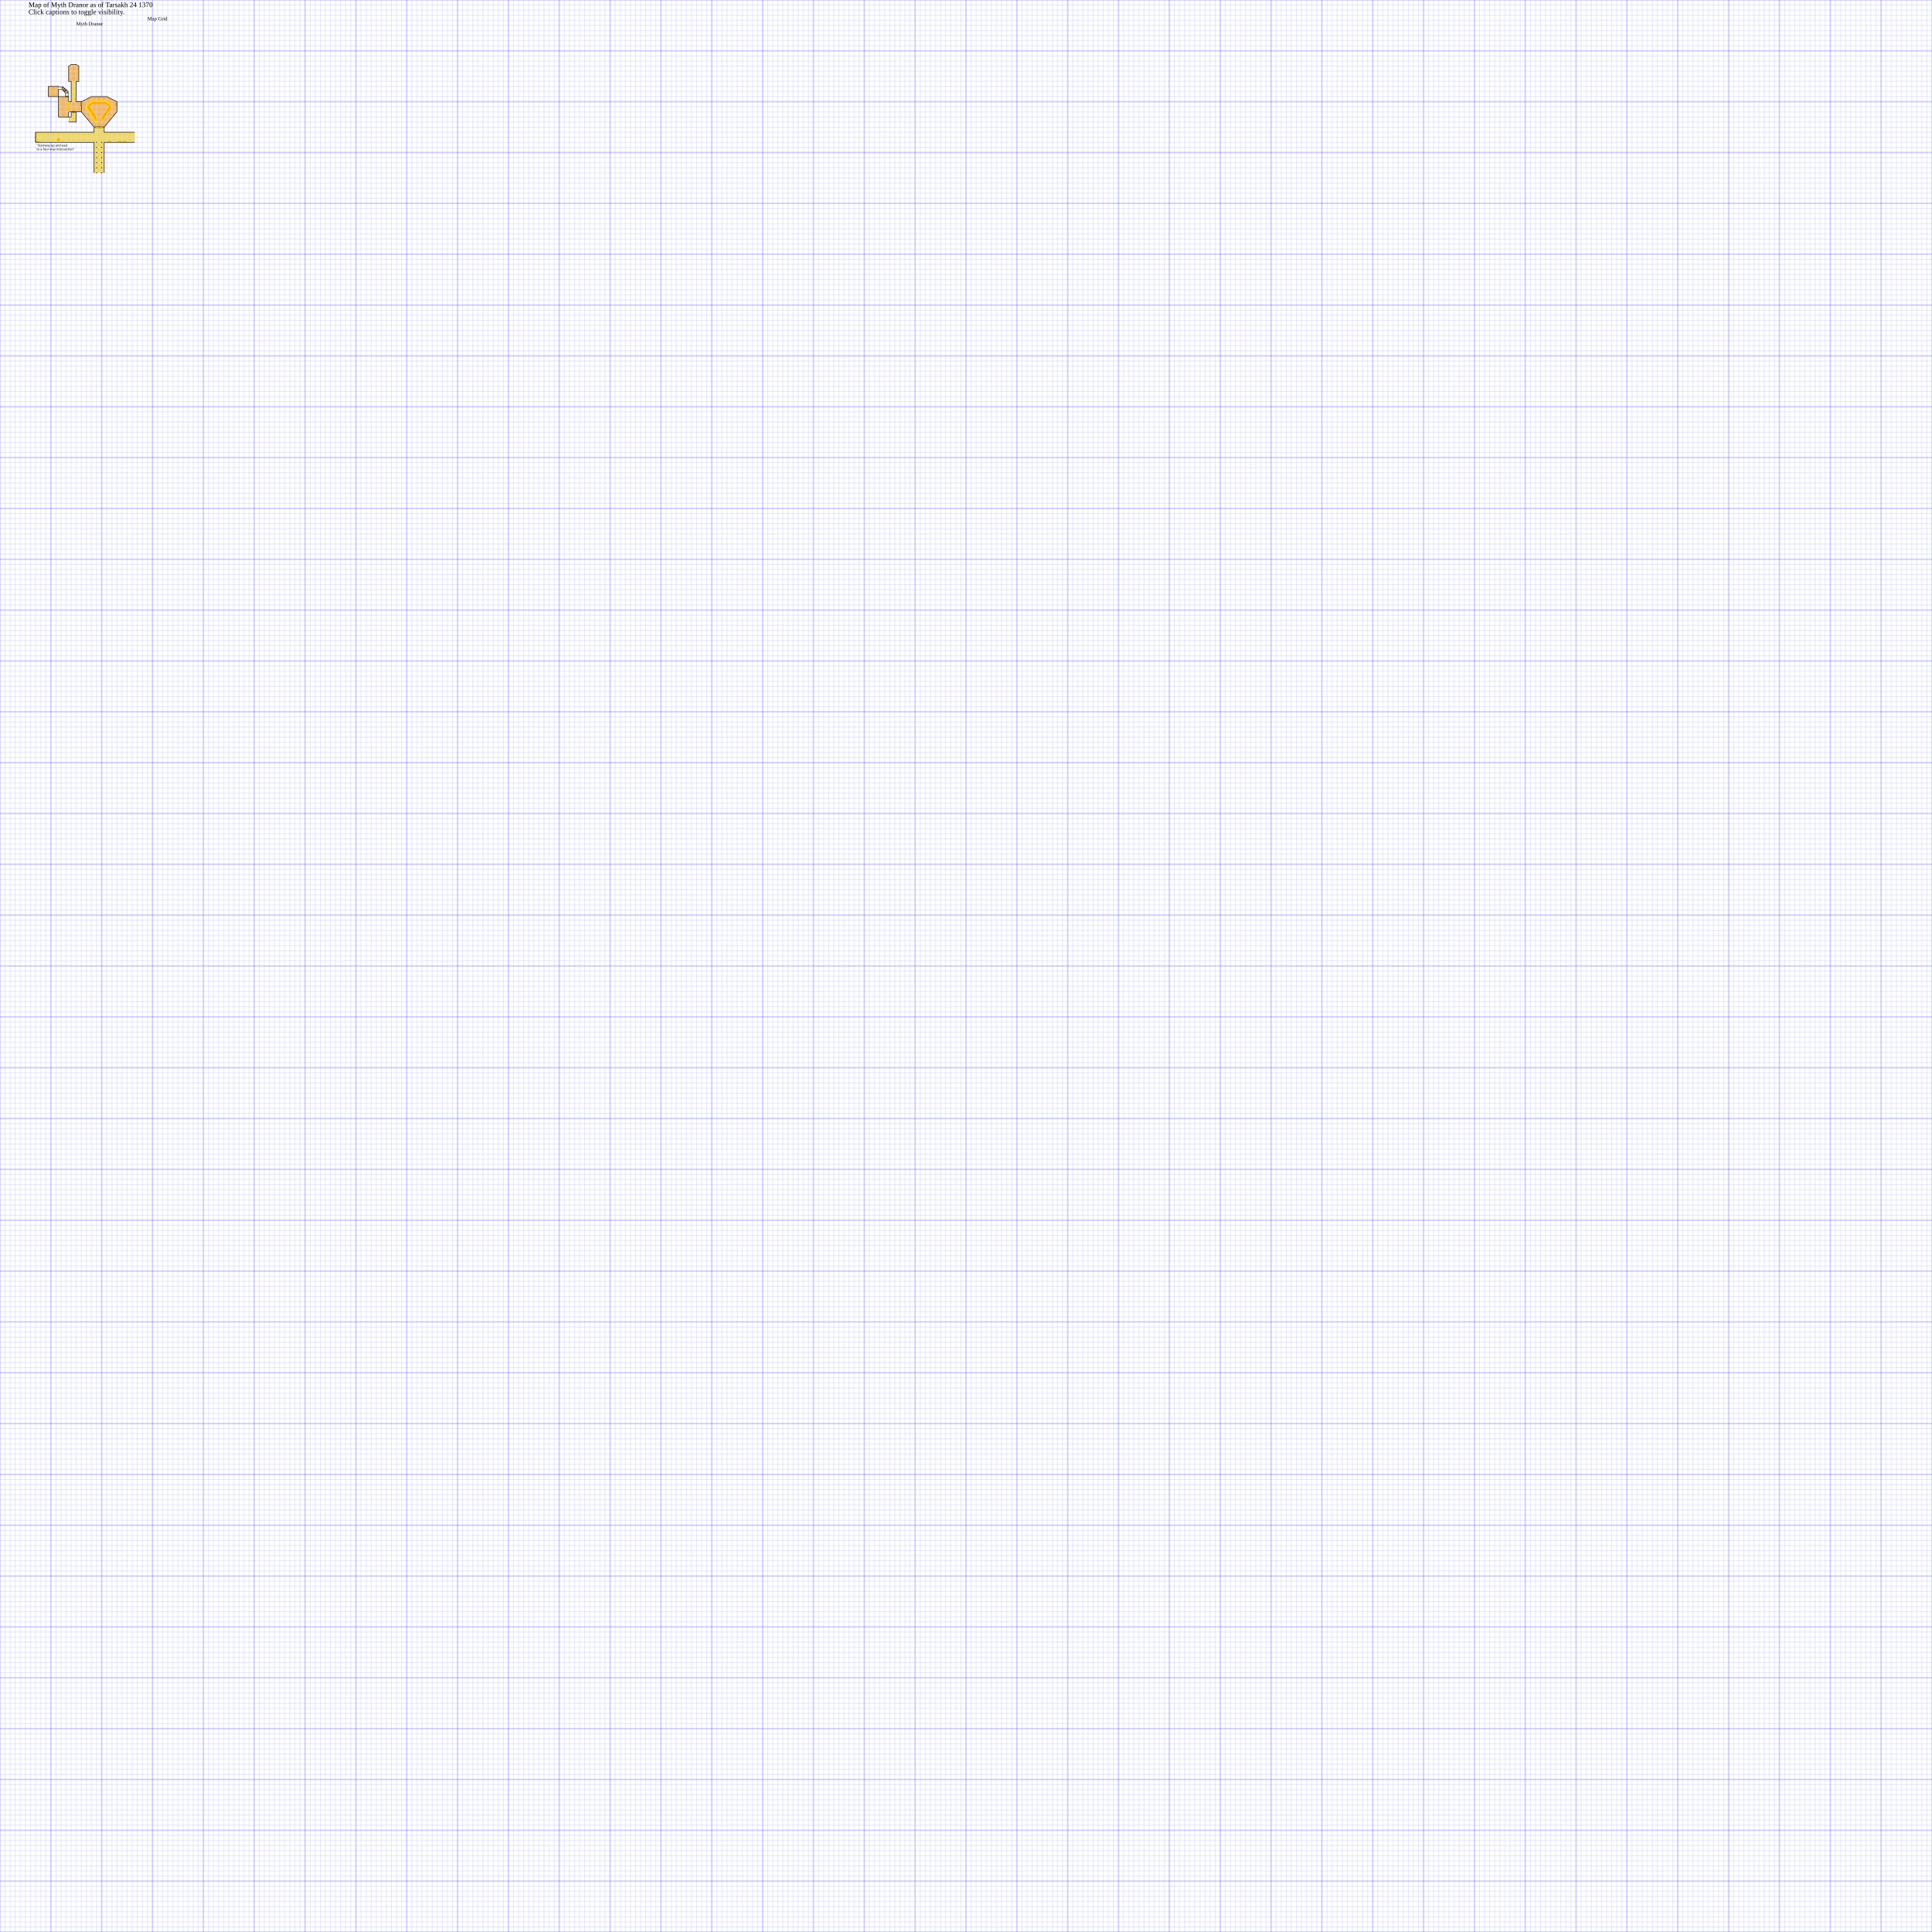
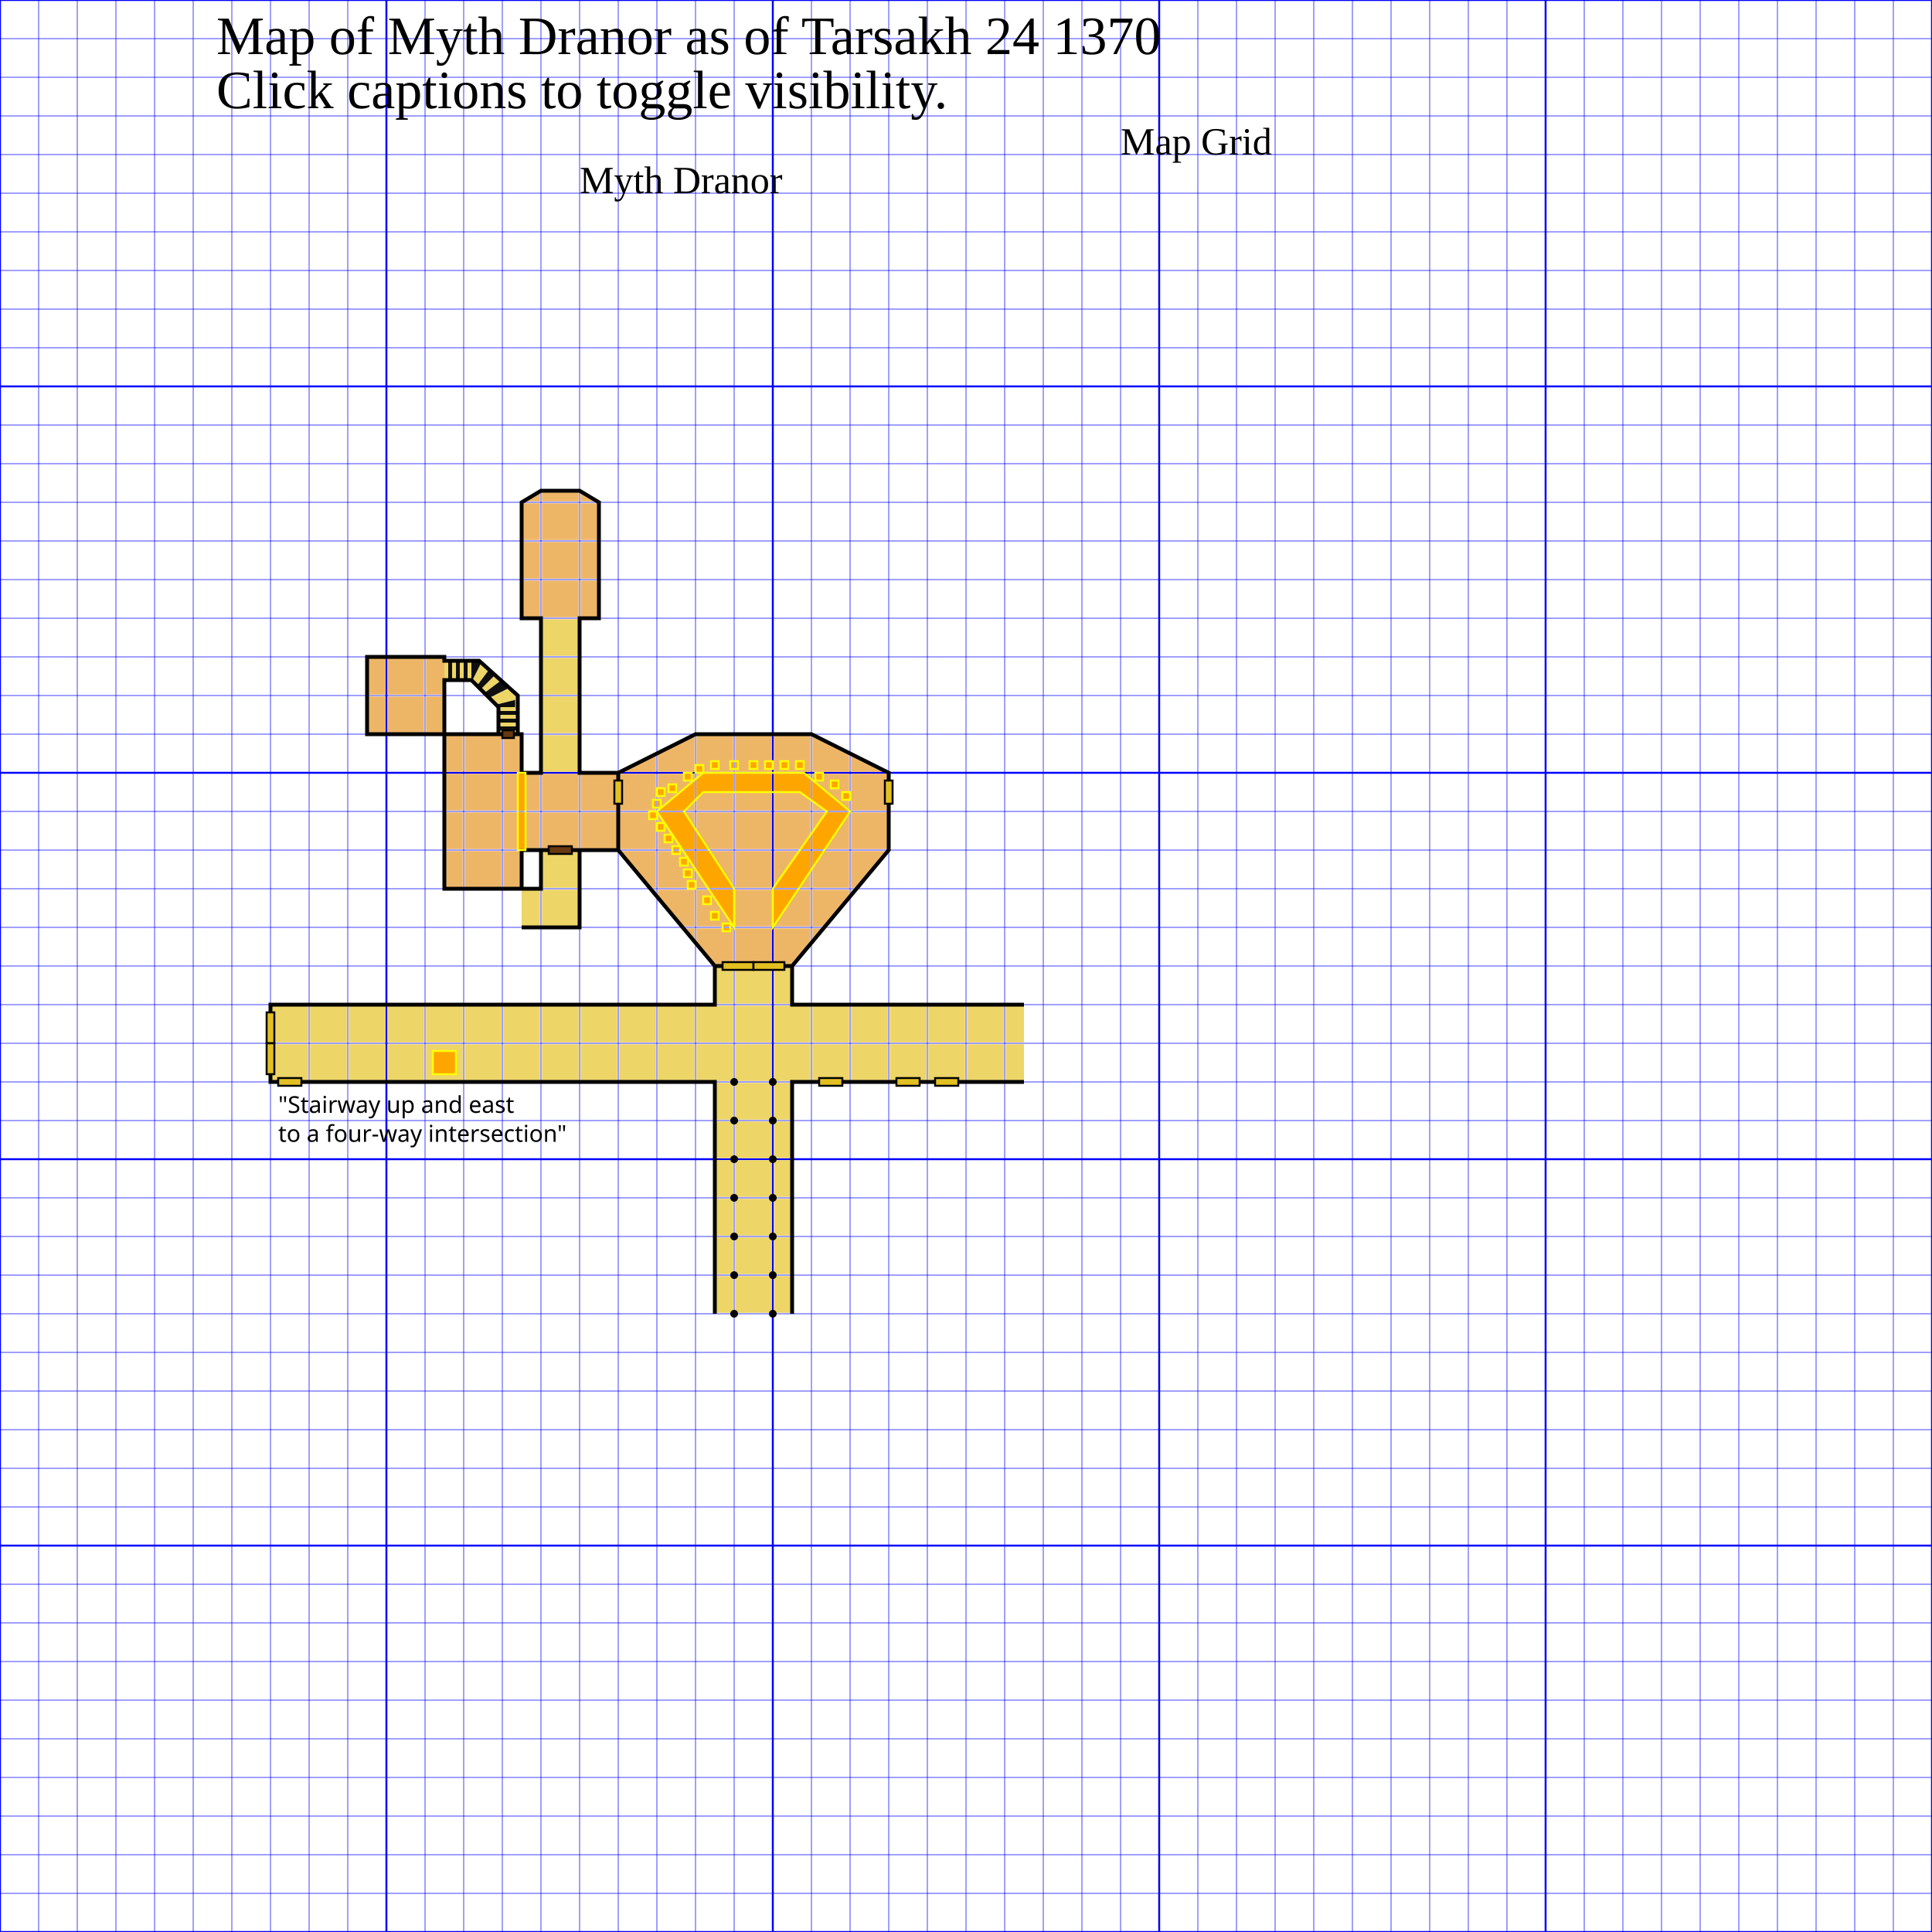
- <svg xmlns="http://www.w3.org/2000/svg" xmlns:xlink="http://www.w3.org/1999/xlink" height="3800" id="svg2" style="display:inline" version="1.1" width="3800">
+ <svg xmlns="http://www.w3.org/2000/svg" xmlns:xlink="http://www.w3.org/1999/xlink" height="500" id="svg2" style="display:inline" version="1.1" width="500">
  <defs>
    <pattern id="stairs-ne-warped-1" patternTransform="matrix(1.550806,0,0,1.550806,521,154)" xlink:href="#stairs-ne" />
    <pattern height="1" id="stairs-ew" patternUnits="userSpaceOnUse" width="2">
      <rect height="1.2" style="fill:#0f0f0f;stroke:none" width="1" x="0" y="-.1" />
      <rect height="1.2" style="fill:#edd567;stroke:none" width="1" x="1" y="-.1" />
    </pattern>
    <pattern height="1" id="stairs-ew-a" patternUnits="userSpaceOnUse" width="2">
      <rect height="1" style="fill:#edd567;stroke:none" width="1" x="0" y="0" />
      <rect height="1" style="fill:#0f0f0f;stroke:none" width="1" x="1" y="0" />
    </pattern>
    <pattern height="2" id="stairs-ns" patternUnits="userSpaceOnUse" width="1">
      <rect height="1" style="fill:#0f0f0f;stroke:none" width="1.2" x="-.1" y="0" />
      <rect height="1" style="fill:#edd567;stroke:none" width="1.2" x="-.1" y="1" />
    </pattern>
    <pattern height="2" id="stairs-ns-a" patternUnits="userSpaceOnUse" width="1">
      <rect height="1" style="fill:#edd567;stroke:none" width="1" x="0" y="0" />
      <rect height="1" style="fill:#0f0f0f;stroke:none" width="1" x="0" y="1" />
    </pattern>
    <pattern height="20" id="stairs-circ" patternUnits="userSpaceOnUse" width="20">
      <path d="m 10,10 l  -10,-10 2.5,0 z l   -5,-10 2.5,0 z l   0,-10 2.5,0 z l  5,-10 2.5,0 z l  -7.5,10 2.5,0 z l  -2.5,10 2.5,0 z l  2.5,10 2.5,0 z l 7.5,10 2.5,0 z l   10,-10 0,2.5 z l    10,-5 0,2.5 z l    10,0 0,2.5 z l 10,5 0,2.5 z l -10,-7.5 0,2.5 z l -10,-2.5 0,2.5 z l -10,2.5 0,2.5 z l -10,7.5 0,2.5 z" style="fill:#0f0f0f;stroke:none" />
      <path d="m 10,10 l -7.5,-10 2.5,0 z l -2.5,-10 2.5,0 z l 2.5,-10 2.5,0 z l 7.5,-10 2.5,0 z l   -10,10 2.5,0 z l    -5,10 2.5,0 z l    0,10 2.5,0 z l    5,10 2.5,0 z l  10,-7.5 0,2.5 z l  10,-2.5 0,2.5 z l  10,2.5 0,2.5 z l  10,7.5 0,2.5 z l  -10,-10 0,2.5 z l   -10,-5 0,2.5 z l   -10,0 0,2.5 z l   -10,5 0,2.5 z" style="fill:#edd567;stroke:none" />
    </pattern>
    <pattern height="20" id="stairs-circ-a" patternUnits="userSpaceOnUse" width="20">
      <path d="m 10,10 l  -10,-10 2.5,0 z l   -5,-10 2.5,0 z l   0,-10 2.5,0 z l  5,-10 2.5,0 z l  -7.5,10 2.5,0 z l  -2.5,10 2.5,0 z l  2.5,10 2.5,0 z l 7.5,10 2.5,0 z l   10,-10 0,2.5 z l    10,-5 0,2.5 z l    10,0 0,2.5 z l 10,5 0,2.5 z l -10,-7.5 0,2.5 z l -10,-2.5 0,2.5 z l -10,2.5 0,2.5 z l -10,7.5 0,2.5 z" style="fill:#edd567;stroke:none" />
      <path d="m 10,10 l -7.5,-10 2.5,0 z l -2.5,-10 2.5,0 z l 2.5,-10 2.5,0 z l 7.5,-10 2.5,0 z l   -10,10 2.5,0 z l    -5,10 2.5,0 z l    0,10 2.5,0 z l    5,10 2.5,0 z l  10,-7.5 0,2.5 z l  10,-2.5 0,2.5 z l  10,2.5 0,2.5 z l  10,7.5 0,2.5 z l  -10,-10 0,2.5 z l   -10,-5 0,2.5 z l   -10,0 0,2.5 z l   -10,5 0,2.5 z" style="fill:#0f0f0f;stroke:none" />
    </pattern>
    <pattern height="10" id="stairs-ne" patternUnits="userSpaceOnUse" width="10">
      <path d="m 0,10 l  0,-10 2.5,0 z l  5,-10 2.5,0 z l 10,-10 0,2.5 z l  10,-5 0,2.5 z" style="fill:#edd567;stroke:none" />
      <path d="m 0,10 l 2.5,-10 2.5,0 z l 7.5,-10 2.5,0 z l 10,-7.5 0,2.5 z l 10,-2.5 0,2.5 z" style="fill:#0f0f0f;stroke:none" />
    </pattern>
    <pattern height="10" id="stairs-se" patternUnits="userSpaceOnUse" width="10">
      <path d="m 0,0 l  10,0 0,2.5 z l  10,5 0,2.5 z l 2.5,10 2.5,0 z l 7.5,10 2.5,0 z" style="fill:#edd567;stroke:none" />
      <path d="m 0,0 l 10,2.5 0,2.5 z l 10,7.5 0,2.5 z l 0,10 2.5,0 z l 5,10 2.5,0 z" style="fill:#0f0f0f;stroke:none" />
    </pattern>
    <pattern height="10" id="stairs-sw" patternUnits="userSpaceOnUse" width="10">
      <path d="m 10,0 l   0,10 -2.5,0 z l  -5,10 -2.5,0 z l -10,10 0,-2.5 z l -10,5  0,-2.5 z" style="fill:#edd567;stroke:none" />
      <path d="m 10,0 l -2.5,10 -2.5,0 z l -7.5,10 -2.5,0 z l -10,7.5 0,-2.5 z l -10,2.5 0,-2.5 z" style="fill:#0f0f0f;stroke:none" />
    </pattern>
    <pattern height="10" id="stairs-nw" patternUnits="userSpaceOnUse" width="10">
      <path d="m 10,10 l -10,0 0,-2.5 z l -10,-5 0,-2.5 z l -10,-10 2.5,0 z l -5,-10 2.5,0 z" style="fill:#edd567;stroke:none" />
      <path d="m 10,10 l -10,-2.5 0,-2.5 z l -10,-7.5 0,-2.5 z l -7.5,-10 2.5,0 z l -2.5,-10 2.5,0 z" style="fill:#0f0f0f;stroke:none" />
    </pattern>
    <pattern height="10" id="stairs-ne-a" patternUnits="userSpaceOnUse" width="10">
      <path d="m 0,10 l  0,-10 2.5,0 z l  5,-10 2.5,0 z l 10,-10 0,2.5 z l  10,-5 0,2.5 z" style="fill:#0f0f0f;stroke:none" />
      <path d="m 0,10 l 2.5,-10 2.5,0 z l 7.5,-10 2.5,0 z l 10,-7.5 0,2.5 z l 10,-2.5 0,2.5 z" style="fill:#edd567;stroke:none" />
    </pattern>
    <pattern height="10" id="stairs-se-a" patternUnits="userSpaceOnUse" width="10">
      <path d="m 0,0 l  10,0 0,2.5 z l  10,5 0,2.5 z l 2.5,10 2.5,0 z l 7.5,10 2.5,0 z" style="fill:#0f0f0f;stroke:none" />
      <path d="m 0,0 l 10,2.5 0,2.5 z l 10,7.5 0,2.5 z l 0,10 2.5,0 z l 5,10 2.5,0 z" style="fill:#edd567;stroke:none" />
    </pattern>
    <pattern height="10" id="stairs-sw-a" patternUnits="userSpaceOnUse" width="10">
      <path d="m 10,0 l   0,10 -2.5,0 z l  -5,10 -2.5,0 z l -10,10 0,-2.5 z l -10,5  0,-2.5 z" style="fill:#0f0f0f;stroke:none" />
      <path d="m 10,0 l -2.5,10 -2.5,0 z l -7.5,10 -2.5,0 z l -10,7.5 0,-2.5 z l -10,2.5 0,-2.5 z" style="fill:#edd567;stroke:none" />
    </pattern>
    <pattern height="10" id="stairs-nw-a" patternUnits="userSpaceOnUse" width="10">
      <path d="m 10,10 l -10,0 0,-2.5 z l -10,-5 0,-2.5 z l -10,-10 2.5,0 z l -5,-10 2.5,0 z" style="fill:#0f0f0f;stroke:none" />
      <path d="m 10,10 l -10,-2.5 0,-2.5 z l -10,-7.5 0,-2.5 z l -7.5,-10 2.5,0 z l -2.5,-10 2.5,0 z" style="fill:#edd567;stroke:none" />
    </pattern>
    <pattern height="10" id="floor-corr" patternUnits="userSpaceOnUse" width="10">
      <rect height="9.5" style="fill:#edd567;stroke:none" width="9.5" x="0.25" y="0.25" />
    </pattern>
    <pattern height="10" id="floor-room" patternUnits="userSpaceOnUse" width="10">
      <rect height="9.5" style="fill:#edb667;stroke:none" width="9.5" x="0.25" y="0.25" />
    </pattern>
    <pattern height="10" id="floor-orange" patternUnits="userSpaceOnUse" width="10">
      <rect height="9.5" style="fill:orange;stroke:none" width="9.5" x="0.25" y="0.25" />
    </pattern>
    <pattern height="10" id="floor-sand" patternUnits="userSpaceOnUse" width="10">
      <rect height="9.5" style="fill:#e0e000;stroke:none" width="9.5" x="0.25" y="0.25" />
    </pattern>
    <pattern height="10" id="floor-green" patternUnits="userSpaceOnUse" width="10">
      <rect height="9.5" style="fill:green;stroke:none" width="9.5" x="0.25" y="0.25" />
    </pattern>
    <pattern height="10" id="floor-purple" patternUnits="userSpaceOnUse" width="10">
      <rect height="9.5" style="fill:purple;stroke:none" width="9.5" x="0.25" y="0.25" />
    </pattern>
    <pattern height="10" id="floor-water" patternUnits="userSpaceOnUse" width="10">
      <rect height="9.5" style="fill:#63B8FF;stroke:none" width="9.5" x="0.25" y="0.25" />
    </pattern>
    <pattern height="10" id="floor-red" patternUnits="userSpaceOnUse" width="10">
      <rect height="9.5" style="fill:red;stroke:none" width="9.5" x="0.25" y="0.25" />
    </pattern>
    <pattern height="10" id="floor-reddish" patternUnits="userSpaceOnUse" width="10">
      <rect height="9.5" style="fill:#ed7767;stroke:none" width="9.5" x="0.25" y="0.25" />
    </pattern>
    <pattern height="10" id="floor-dark-grey" patternUnits="userSpaceOnUse" width="10">
      <rect height="9.5" style="fill:#505050;stroke:none" width="9.5" x="0.25" y="0.25" />
    </pattern>
    <pattern height="100" id="agrid" patternUnits="userSpaceOnUse" width="100">
      <path d="m0,10h100m-100,10h100m-100,10h100m-100,10h100m-100,10h100m-100,10h100m-100,10h100m-100,10h100m-100,10h100M10,0v100m10,-100v100m10,-100v100m10,-100v100m10,-100v100m10,-100v100m10,-100v100m10,-100v100m10,-100v100" style="fill:none;stroke:#0000ff;stroke-width:0.15px;stroke-linecap:butt;stroke-linejoin:miter;stroke-miterlimit:4;stroke-opacity:1" />
      <path d="m 0,0h100v100h-100v-100" style="fill:none;stroke:#0000ff;stroke-width:0.5px;stroke-linecap:butt;stroke-linejoin:miter;stroke-opacity:1" />
    </pattern>
    <style id="style-um" type="text/css">
      *.corr {
        fill:url(#floor-corr);
        stroke:none
      }
      *.room {
        fill:url(#floor-room);
        stroke:none
      }
      *.room-alt {
        fill:url(#floor-room);
        stroke:#000000;
        stroke-width:1;
        stroke-miterlimit:4;
        stroke-opacity:1;
        stroke-dasharray:none
      }
      *.feature {
        fill:url(#floor-orange);
        stroke:yellow;
        stroke-width:.5px
      }
      *.feature-sand {
        fill:url(#floor-sand);
        stroke:black;
        stroke-width:.5px
      }
      *.feature-green {
        fill:url(#floor-green);
        stroke:yellow;
        stroke-width:.5px
      }
      *.feature-purple {
        fill:url(#floor-purple);
        stroke:yellow;
        stroke-width:.5px
      }
      *.feature-water {
        fill:url(#floor-water);
        stroke:yellow;
        stroke-width:.5px
      }
      *.feature-bad {
        fill:url(#floor-red);
        stroke:yellow;
        stroke-width:.5px
      }
      *.feature-null-magic {
        fill:url(#floor-reddish);
        stroke:none
      }
      *.pit {
        fill:url(#floor-dark-grey);
        stroke:yellow;
        stroke-width:1;
        stroke-miterlimit:4;
        stroke-opacity:1;
        stroke-dasharray:none
      }
      *.wall {
        fill:none;
        stroke:#000000;
        stroke-width:1px;
        stroke-linecap:butt;
        stroke-linejoin:miter;
        stroke-opacity:1
      }
      *.door {
        fill:#e2c022;
        stroke:black;
        stroke-width:0.5px
      }
      *.sec-door {
        fill:#683910;
        stroke:black;
        stroke-width:0.5px
      }
      *.column {
        fill:black;
        stroke:none
      }
      *.feature-path {
        fill:none;
        stroke:yellow;
        stroke-width:2px;
        stroke-linecap:butt;
        stroke-linejoin:miter;
        stroke-opacity:1
      }
      *.stairs-ew {
        fill:url(#stairs-ew);
        stroke:none
      }
      *.stairs-ns {
        fill:url(#stairs-ns);
        stroke:none
      }
      *.stairs-ns-a {
        fill:url(#stairs-ns-a);
        stroke:none
      }
      *.stairs-ew-a {
        fill:url(#stairs-ew-a);
        stroke:none
      }
      *.bars {
       fill:none;
       stroke:#000000;
       stroke-width:1;
       stroke-linecap:butt;
       stroke-linejoin:miter;
       stroke-miterlimit:4;
       stroke-opacity:1;
       stroke-dasharray:3, 1;
       stroke-dashoffset:0
      }
      *.name {
       font-size:6px;
       font-style:normal;
       font-variant:normal;
       font-weight:normal;
       font-stretch:normal;
       text-align:start;
       line-height:125%;
       letter-spacing:0px;
       word-spacing:0px;
       writing-mode:lr-tb;
       text-anchor:start;
       fill:#000000;
       fill-opacity:1;
       stroke:none;
       font-family:Sans;
       -inkscape-font-specification:Sans
      }
      *.ocorr {
        fill:none;
        stroke:#9b30ff;
        stroke-width:3
      }
      *.oroom {
        fill:#B452CD;
        stroke:#DA70D6;
        stroke-width:1;
      }
    </style>
  </defs>
  <g id="bgrid" style="display:inline">
-     <rect height="3800" style="fill:url(#agrid);fill-opacity:1;stroke:none" width="3800" x="0" y="0" />
+     <rect height="500" style="fill:url(#agrid);fill-opacity:1;stroke:none" width="500" x="0" y="0" />
  </g>
  <g id="mythdranor" style="display:inline">
    <path class="corr" d="m185 250v10h-115v20h115v60h20v-60h60v-20h-60v-10h-20z" />
    <rect class="corr" height="40" width="10" x="140" y="160" />
    <path class="corr" d="m140 220v10h-5v10h15v-20h-10z" />
    <path class="room" d="m180 190h30l20 10v20l-25 30h-20l-25-30v-20z" />
    <path class="room" d="m135 130 5-3h10l5 3v30h-20z" />
    <rect class="room" height="20" width="20" x="95" y="170" />
    <rect class="room" height="20" width="25" x="135" y="200" />
    <rect class="room" height="40" width="20" x="115" y="190" />
    <path d="m122 171h2l10 9v3h-5l-7-7z" style="fill:url(#stairs-ne-warped-1);fill-opacity:1;stroke:none" />
    <rect class="stairs-ew" height="5" width="7" x="115" y="171" />
    <rect class="stairs-ns" height="7" width="5" x="129" y="183" />
    <path class="wall" d="m70 278v2h2" />
    <path class="wall" d="m78 280h107v60" />
    <path class="wall" d="m70 262v-2h115v-10h2-2l-25-30v-12 12h-12 2v20h-15" />
    <path class="wall" d="m135 230h5v-10h2-7v10h-20v-40h15-1v-7l-7-7h-7v14h-20v-20h20v1h9l10 9v10h-1 2v10h5v-40h-5v-30l5-3h10l5 3v30h-5v40h10v2-2l20-10h30l20 10v2" />
    <path class="wall" d="m230 208v12l-25 30h-2 2v10h60" />
    <path class="wall" d="m265 280h-17" />
    <path class="wall" d="m242 280h-4" />
    <path class="wall" d="m232 280h-14" />
    <path class="wall" d="m212 280h-7v60" />
    <rect class="sec-door" height="2" width="6" x="142" y="219" />
    <rect class="sec-door" height="2" width="3" x="130" y="189" />
    <rect class="door" height="8" width="2" x="69" y="262" />
    <rect class="door" height="8" width="2" x="69" y="270" />
    <rect class="door" height="2" width="6" x="72" y="279" />
    <rect class="door" height="2" width="6" x="212" y="279" />
    <rect class="door" height="2" width="6" x="232" y="279" />
    <rect class="door" height="2" width="6" x="242" y="279" />
    <rect class="door" height="2" width="8" x="187" y="249" />
    <rect class="door" height="2" width="8" x="195" y="249" />
    <rect class="door" height="6" width="2" x="159" y="202" />
    <rect class="door" height="6" width="2" x="229" y="202" />
    <rect class="feature" height="6" width="6" x="112" y="272">
      </rect>
    <rect class="feature" height="20" width="2" x="134" y="200">
      </rect>
    <circle class="column" cx="190" cy="280" r="1" />
    <circle class="column" cx="190" cy="290" r="1" />
    <circle class="column" cx="190" cy="300" r="1" />
    <circle class="column" cx="190" cy="310" r="1" />
    <circle class="column" cx="190" cy="320" r="1" />
    <circle class="column" cx="190" cy="330" r="1" />
    <circle class="column" cx="190" cy="340" r="1" />
    <circle class="column" cx="200" cy="280" r="1" />
    <circle class="column" cx="200" cy="290" r="1" />
    <circle class="column" cx="200" cy="300" r="1" />
    <circle class="column" cx="200" cy="310" r="1" />
    <circle class="column" cx="200" cy="320" r="1" />
    <circle class="column" cx="200" cy="330" r="1" />
    <circle class="column" cx="200" cy="340" r="1" />
    <path class="feature" d="m200 240 20-30-12-10h-26l-12 10 20 30v-10l-13-20 5-5h25l7 5-14 20z">
      </path>
    <rect class="feature" height="2" width="2" x="187" y="239" />
    <rect class="feature" height="2" width="2" x="184" y="236" />
    <rect class="feature" height="2" width="2" x="182" y="232" />
    <rect class="feature" height="2" width="2" x="178" y="228" />
    <rect class="feature" height="2" width="2" x="177" y="225" />
    <rect class="feature" height="2" width="2" x="176" y="222" />
    <rect class="feature" height="2" width="2" x="174" y="219" />
    <rect class="feature" height="2" width="2" x="172" y="216" />
    <rect class="feature" height="2" width="2" x="170" y="213" />
    <rect class="feature" height="2" width="2" x="168" y="210" />
    <rect class="feature" height="2" width="2" x="169" y="207" />
    <rect class="feature" height="2" width="2" x="170" y="204" />
    <rect class="feature" height="2" width="2" x="173" y="203" />
    <rect class="feature" height="2" width="2" x="177" y="200" />
    <rect class="feature" height="2" width="2" x="180" y="198" />
    <rect class="feature" height="2" width="2" x="184" y="197" />
    <rect class="feature" height="2" width="2" x="189" y="197" />
    <rect class="feature" height="2" width="2" x="194" y="197" />
    <rect class="feature" height="2" width="2" x="198" y="197" />
    <rect class="feature" height="2" width="2" x="202" y="197" />
    <rect class="feature" height="2" width="2" x="206" y="197" />
    <rect class="feature" height="2" width="2" x="211" y="200" />
    <rect class="feature" height="2" width="2" x="215" y="202" />
    <rect class="feature" height="2" width="2" x="218" y="205" />
    <text class="name" x="72" xml:space="preserve" y="288">
      <tspan x="72" y="288">"Stairway up and east</tspan>
      <tspan x="72" y="295.5">to a four-way intersection"</tspan>
    </text>
  </g>
  <g id="menu" style="display:inline" transform="translate(0,0)">
    <text style="font-size:14px;fill:#000000" x="4em" y="1em">Map of Myth Dranor as of Tarsakh 24 1370</text>
    <text id="errortext" style="font-size:14px;fill:#000000" x="4em" y="2em">Click captions to toggle visibility.</text>
    <text id="b-bgrid" style="font-size:10px;fill:#000000" x="29em" y="4em">Map Grid</text>
    <text id="b-mythdranor" style="font-size:10px;fill:#000000" x="15em" y="5em">Myth Dranor</text>
  </g>
  <g id="unmenu" style="display:none" transform="translate(0,0)">
    <text style="font-size:14px;fill:#000000" x="4em" y="1em">M</text>
  </g>
</svg>
